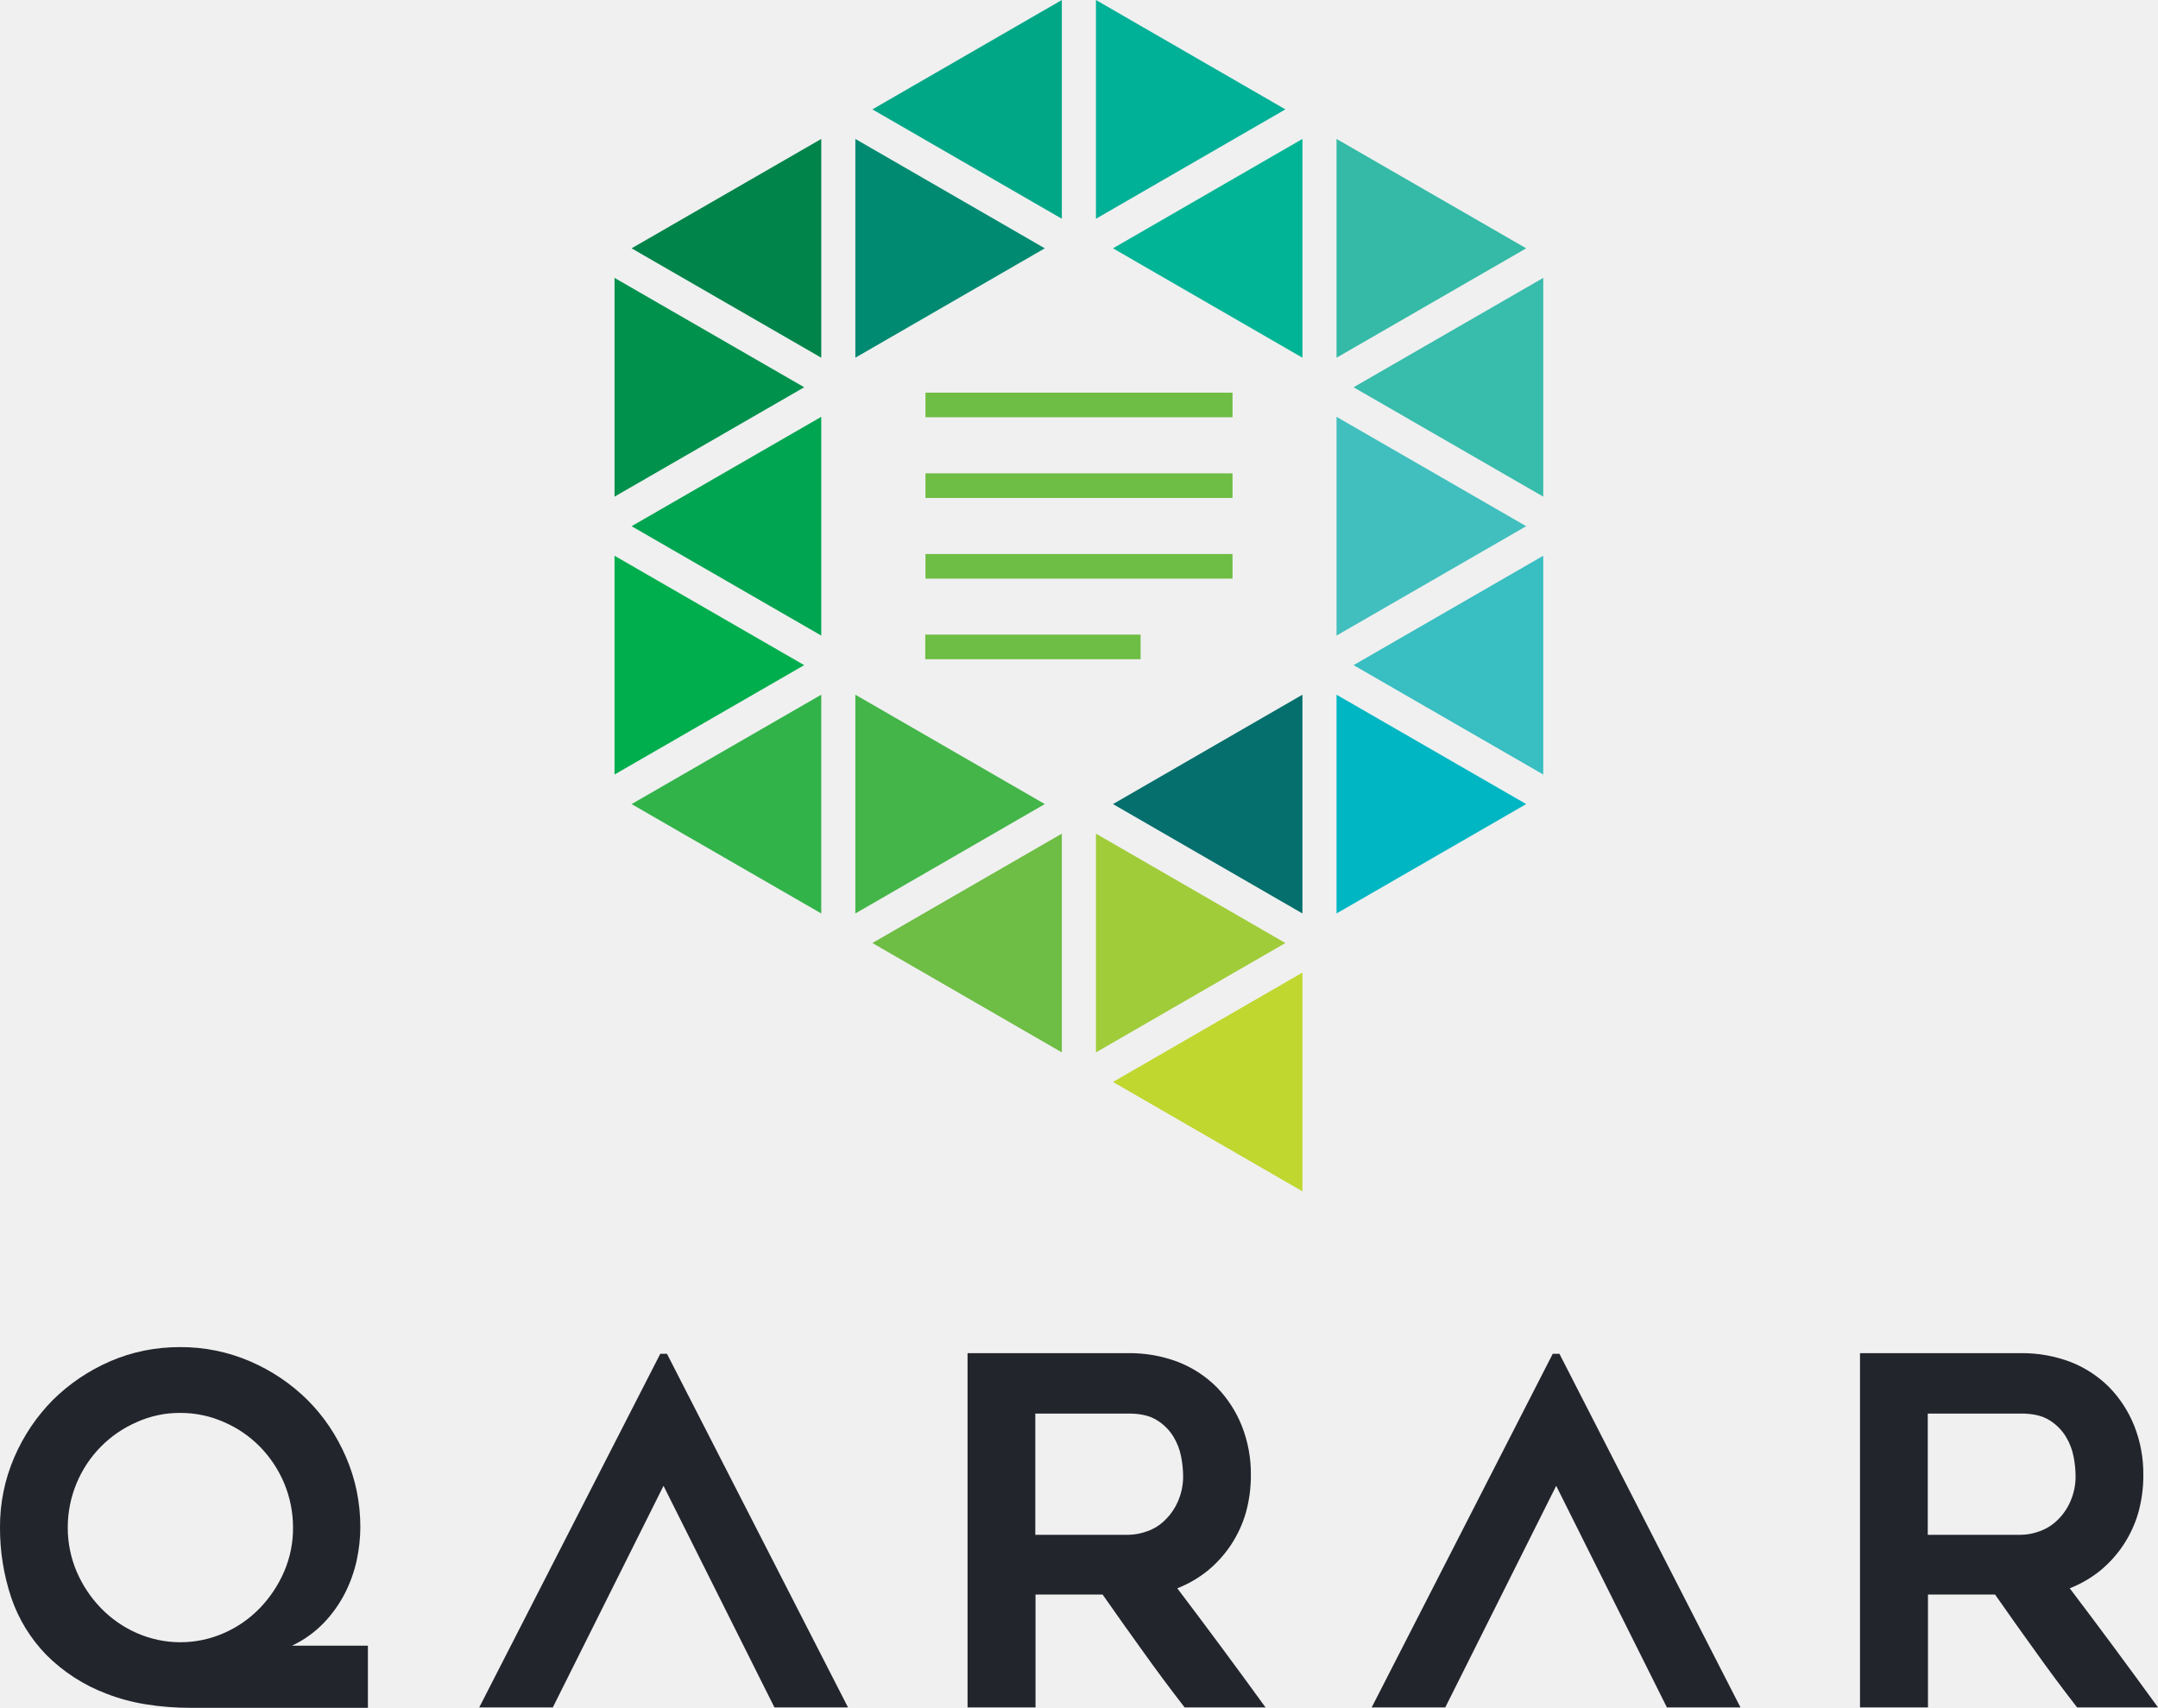
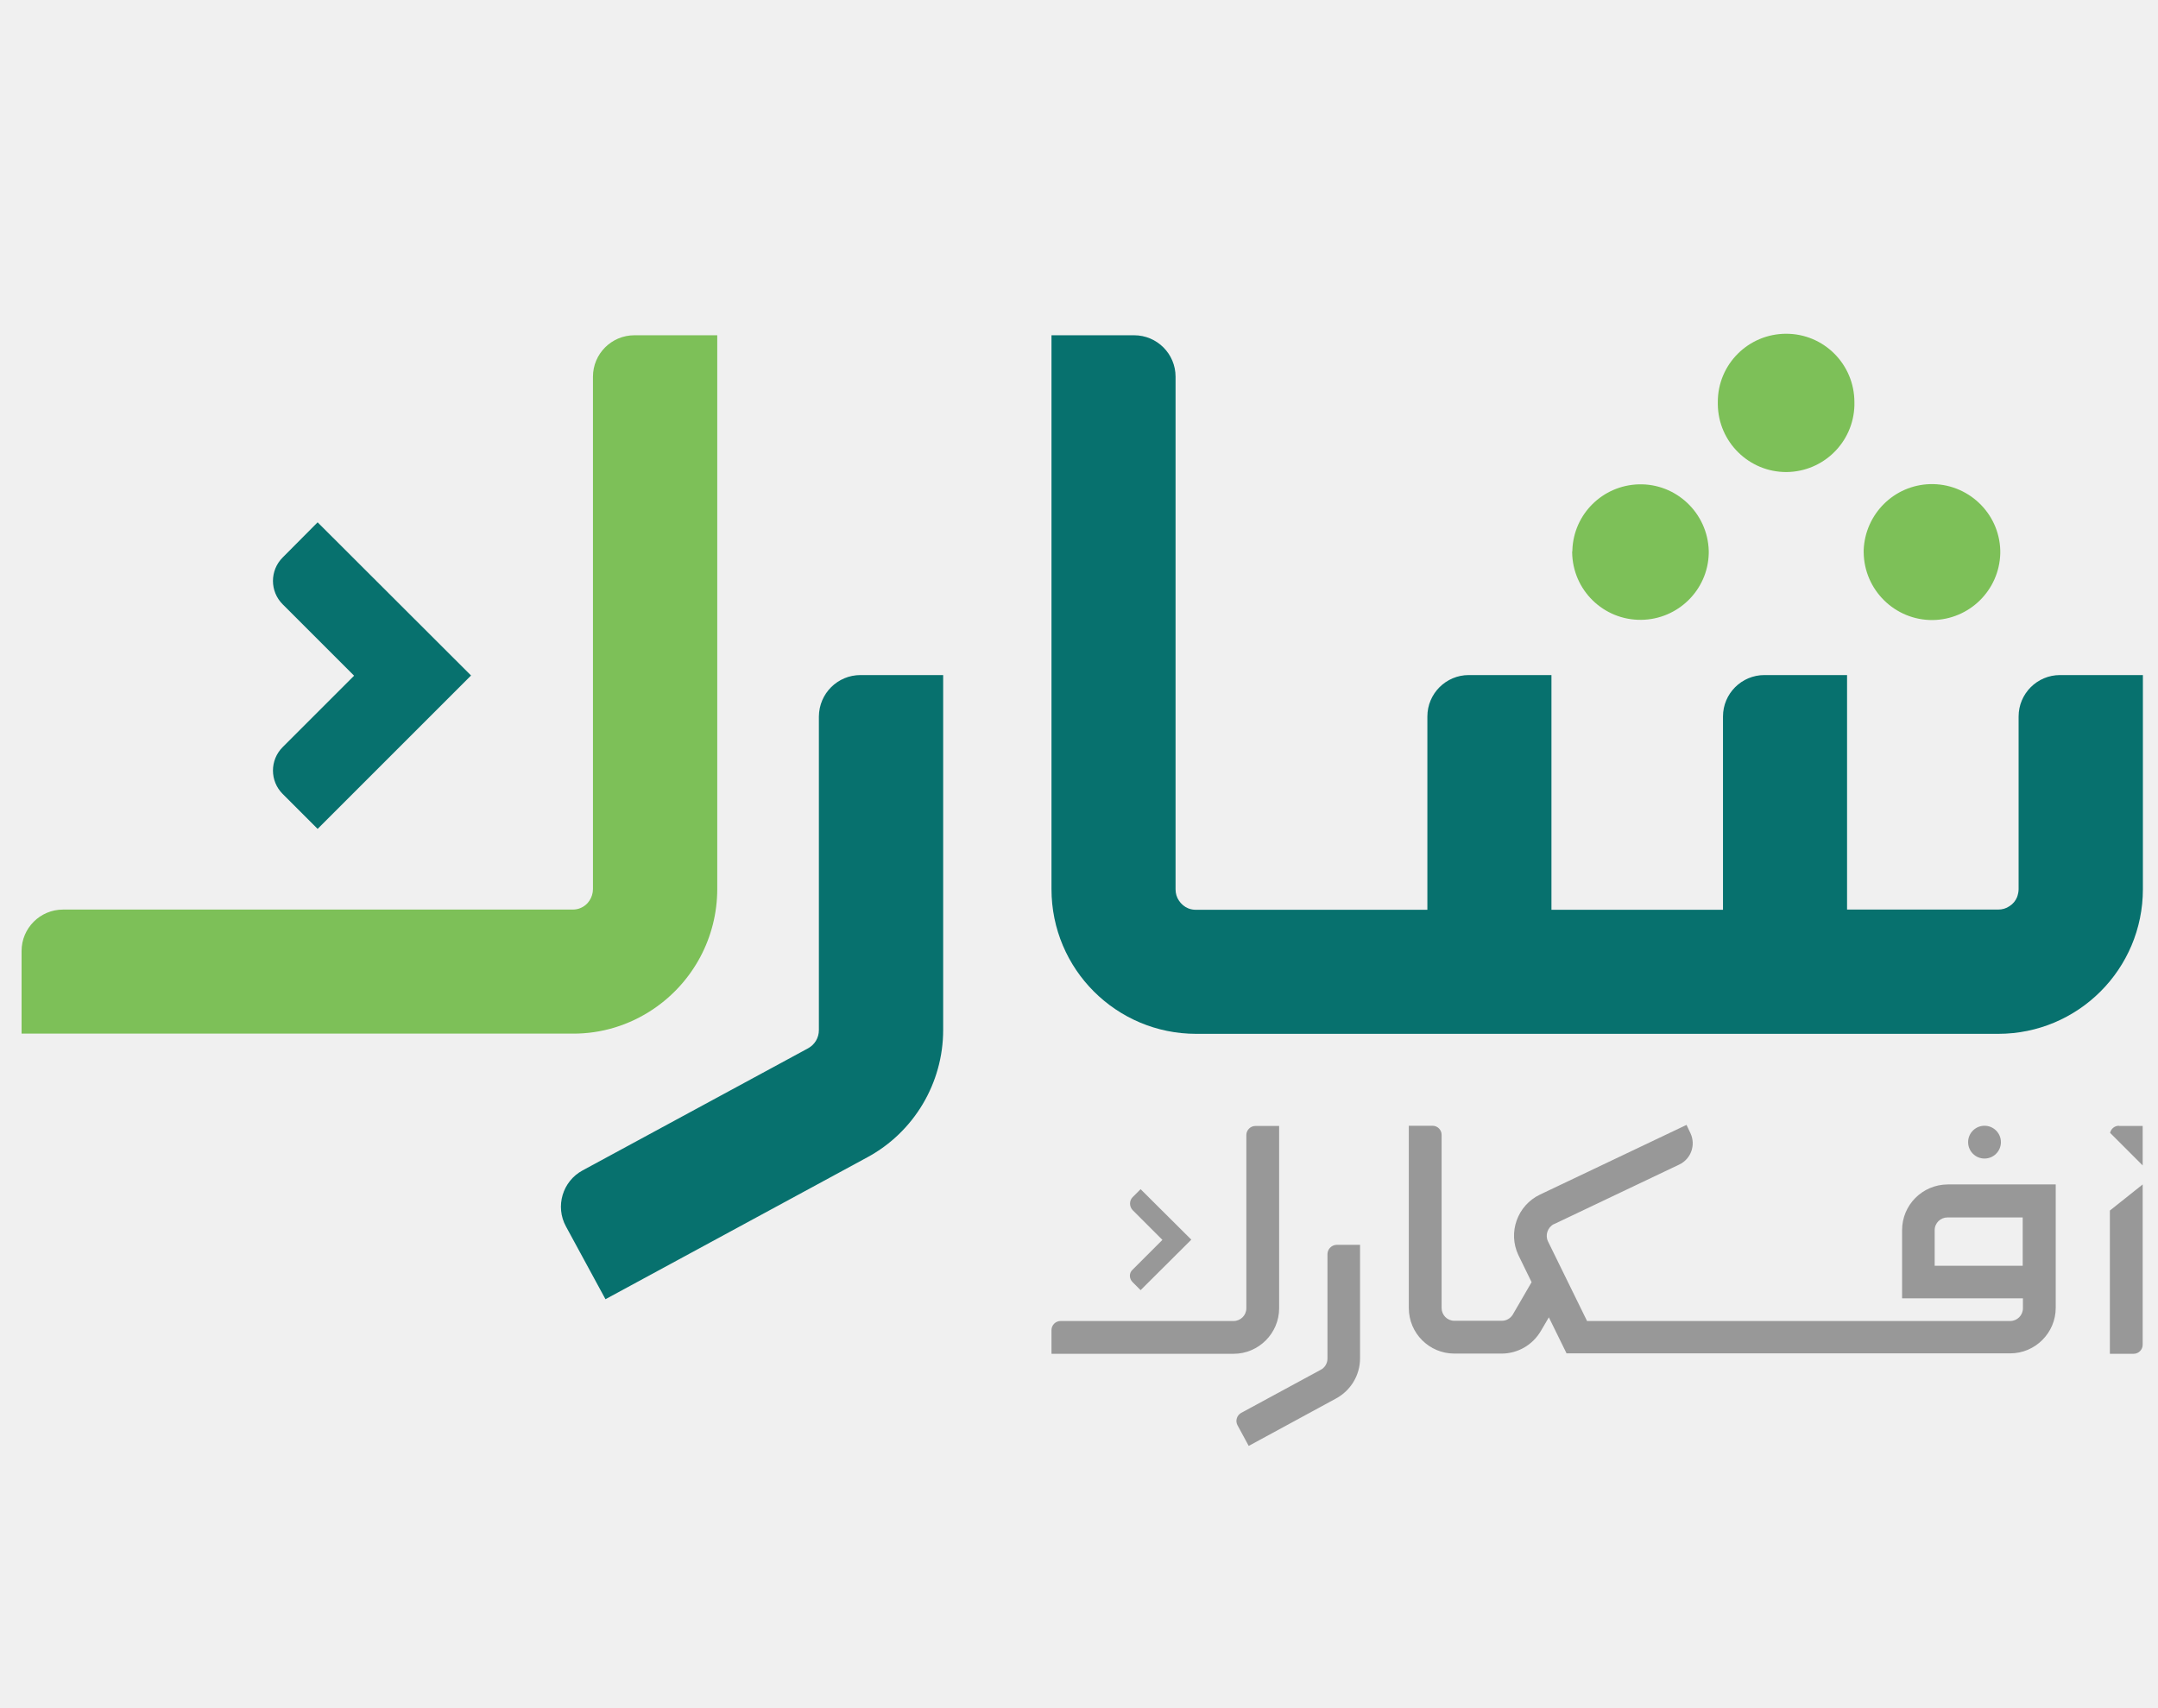
- <svg xmlns="http://www.w3.org/2000/svg" id="logo_copy" data-name="logo copy" width="1000.101" height="791.602" viewBox="0 0 1000.101 791.602">
-   <g id="Text" transform="translate(0 624)">
-     <g id="Group">
-       <path id="Shape" d="M138.1,164.2h0l-37.5,0c-6.563-8.452-13.023-17.132-19.2-25.8-6.568-9.071-12.917-18.1-18.8-26.5H31.5v52.3H0V0H74.6a62.878,62.878,0,0,1,23,4.1,52.164,52.164,0,0,1,17.9,11.7,54.821,54.821,0,0,1,11.6,17.9,60.282,60.282,0,0,1,4.2,22.8,63.557,63.557,0,0,1-2.325,17.45,54.084,54.084,0,0,1-17.837,27A54.168,54.168,0,0,1,97.2,109c13.143,17.334,26.522,35.391,40.9,55.2ZM31.4,28V84.2H74.6a25.709,25.709,0,0,0,8.8-1.7,21.578,21.578,0,0,0,8.2-5.2,26.752,26.752,0,0,0,5.9-8.6,28.308,28.308,0,0,0,2.4-12.1,48.112,48.112,0,0,0-.9-8.5,27.613,27.613,0,0,0-3.6-9.4,22.929,22.929,0,0,0-7.6-7.6C84.523,29.014,80.2,28,74.6,28Z" transform="translate(448.4 3.2)" fill="#23252d" />
-       <path id="Path" d="M87,0H83.9L0,163.9H34.1L85.5,61.2l51.3,102.7h34.1Z" transform="translate(635.7 3.5)" fill="#23252d" />
-       <path id="Shape-2" data-name="Shape" d="M138.1,164.2h0l-37.5,0c-6.563-8.452-13.023-17.132-19.2-25.8-6.568-9.071-12.917-18.1-18.8-26.5H31.5v52.3H0V0H74.6a62.878,62.878,0,0,1,23,4.1,52.164,52.164,0,0,1,17.9,11.7,54.821,54.821,0,0,1,11.6,17.9,60.282,60.282,0,0,1,4.2,22.8,63.557,63.557,0,0,1-2.325,17.45,54.084,54.084,0,0,1-17.837,27A54.168,54.168,0,0,1,97.2,109c13.143,17.334,26.522,35.391,40.9,55.2ZM31.4,28V84.2H74.6a25.709,25.709,0,0,0,8.8-1.7,22.409,22.409,0,0,0,8.2-5.2,26.752,26.752,0,0,0,5.9-8.6,28.308,28.308,0,0,0,2.4-12.1,48.112,48.112,0,0,0-.9-8.5,27.613,27.613,0,0,0-3.6-9.4,22.929,22.929,0,0,0-7.6-7.6C84.523,29.014,80.2,28,74.6,28Z" transform="translate(862 3.2)" fill="#23252d" />
-       <path id="Path-2" data-name="Path" d="M87,0H83.9L0,163.9H34.1L85.4,61.2l51.4,102.7h34.1Z" transform="translate(222.1 3.5)" fill="#23252d" />
-       <path id="Shape-3" data-name="Shape" d="M170.5,167.2H88.8a130.775,130.775,0,0,1-21.375-1.65A89.527,89.527,0,0,1,49.2,160.6a78.579,78.579,0,0,1-27.7-17.9A70.747,70.747,0,0,1,5.2,116.1,101.642,101.642,0,0,1,0,83.6,80.847,80.847,0,0,1,6.6,51.1a87.493,87.493,0,0,1,7.788-14.275A86.588,86.588,0,0,1,24.5,24.5,87.154,87.154,0,0,1,36.812,14.387,88.156,88.156,0,0,1,51,6.6,78.6,78.6,0,0,1,66.675,1.65,83.988,83.988,0,0,1,83.4,0a80.847,80.847,0,0,1,32.5,6.6,87.5,87.5,0,0,1,14.275,7.788A86.56,86.56,0,0,1,142.5,24.5a82.836,82.836,0,0,1,10.15,12.325A88.351,88.351,0,0,1,160.4,51.1a80.213,80.213,0,0,1,4.95,15.762A84.217,84.217,0,0,1,167,83.6a74.856,74.856,0,0,1-1.7,15.3,64.232,64.232,0,0,1-5.5,15.3,58.481,58.481,0,0,1-9.8,13.7,50.379,50.379,0,0,1-14.7,10.5h35.2v28.8h0ZM83.6,30.5a48.158,48.158,0,0,0-20.3,4.3A52.978,52.978,0,0,0,35.5,63.1a53.178,53.178,0,0,0-4.1,20.5A52.2,52.2,0,0,0,35.5,104a56.148,56.148,0,0,0,11.2,16.9,52.57,52.57,0,0,0,16.6,11.6,50.065,50.065,0,0,0,40.6,0,52.27,52.27,0,0,0,16.6-11.6A56.911,56.911,0,0,0,131.7,104a50.574,50.574,0,0,0,4.1-20.4,53.179,53.179,0,0,0-4.1-20.5,54.472,54.472,0,0,0-11.2-16.9,52.592,52.592,0,0,0-16.6-11.4A49.668,49.668,0,0,0,83.6,30.5Z" transform="translate(0 0.4)" fill="#23252d" />
-     </g>
-   </g>
-   <g id="Icon" transform="translate(284)">
-     <g id="Group-2" data-name="Group" transform="translate(144 182)">
-       <rect id="Rectangle" width="142.3" height="11.4" transform="translate(0.9)" fill="#6ebd44" />
-       <rect id="Rectangle-2" data-name="Rectangle" width="142.3" height="11.4" transform="translate(0.9 37.4)" fill="#6ebd44" />
-       <rect id="Rectangle-3" data-name="Rectangle" width="142.3" height="11.4" transform="translate(0.9 74.8)" fill="#6ebd44" />
-       <rect id="Rectangle-4" data-name="Rectangle" width="99.8" height="11.4" transform="translate(100.6 123.555) rotate(-180)" fill="#6ebd44" />
-     </g>
-     <g id="Group-3" data-name="Group">
-       <path id="Path-3" data-name="Path" d="M0,0,87.9,50.7,0,101.4Z" transform="translate(335.4 193.2)" fill="#41bfbe" />
-       <path id="Path-4" data-name="Path" d="M0,0,87.8,50.7,0,101.4Z" transform="translate(112.4 64.4)" fill="#008a71" />
-       <path id="Path-5" data-name="Path" d="M0,0,87.8,50.7,0,101.4Z" transform="translate(112.4 322)" fill="#44b549" />
-       <path id="Path-6" data-name="Path" d="M0,50.7,87.8,0V101.4Z" transform="translate(231.8 322)" fill="#046F6D" />
-       <path id="Path-7" data-name="Path" d="M0,50.7,87.8,0V101.4Z" transform="translate(231.8 64.4)" fill="#00b495" />
-       <path id="Path-8" data-name="Path" d="M0,50.7,87.9,0V101.4Z" transform="translate(8.7 193.2)" fill="#00a551" />
-       <path id="Path-9" data-name="Path" d="M0,50.7,87.9,0V101.4Z" transform="translate(343.3 257.6)" fill="#39bec1" />
-       <path id="Path-10" data-name="Path" d="M0,50.7,87.9,0V101.4Z" transform="translate(343.3 128.8)" fill="#38bcac" />
-       <path id="Path-11" data-name="Path" d="M0,50.7,87.9,0V101.4Z" transform="translate(8.7 322)" fill="#32b34a" />
-       <path id="Path-12" data-name="Path" d="M0,50.7,87.8,0V101.4Z" transform="translate(120.3 386.4)" fill="#6ebd44" />
-       <path id="Path-13" data-name="Path" d="M0,0,87.8,50.7,0,101.4Z" transform="translate(223.9 386.4)" fill="#a0cc3a" />
-       <path id="Path-14" data-name="Path" d="M0,0,87.9,50.7,0,101.4Z" transform="translate(335.4 322)" fill="#00b6c3" />
-       <path id="Path-15" data-name="Path" d="M0,50.7,87.8,0V101.4Z" transform="translate(231.8 450.8)" fill="#c0d72f" />
-       <path id="Path-16" data-name="Path" d="M0,0,87.9,50.7,0,101.4Z" transform="translate(0.8 257.6)" fill="#00ae4d" />
-       <path id="Path-17" data-name="Path" d="M0,0,87.8,50.7,0,101.4Z" transform="translate(223.9)" fill="#00b097" />
-       <path id="Path-18" data-name="Path" d="M0,0,87.9,50.7,0,101.4Z" transform="translate(335.4 64.4)" fill="#34baa6" />
-       <path id="Path-19" data-name="Path" d="M0,50.7,87.8,0V101.4Z" transform="translate(120.3)" fill="#00a787" />
-       <path id="Path-20" data-name="Path" d="M0,0,87.9,50.7,0,101.4Z" transform="translate(0.8 128.8)" fill="#00914d" />
-       <path id="Path-21" data-name="Path" d="M0,50.7,87.9,0V101.4Z" transform="translate(8.7 64.4)" fill="#00844a" />
+ <svg xmlns="http://www.w3.org/2000/svg" version="1.1" id="logo_copy" x="0px" y="0px" viewBox="0 0 1000.1 791.6" style="enable-background:new 0 0 1000.1 791.6;" xml:space="preserve">
+   <style type="text/css">
+ 	.st0{fill:#07716E;}
+ 	.st1{fill:#7DC058;}
+ 	.st2{fill:#FFFFFF;}
+ 	.st3{fill:#989898;}
+ </style>
+   <g id="Layer_2_1_">
+     <g id="Layer_1-2">
+       <path class="st0" d="M954.7,312.9c-10.6,0-19.2,8.6-19.2,19.2v80c0,1.3-0.3,2.5-0.7,3.7c-0.7,1.7-1.9,3.2-3.5,4.2    c-1.6,1.1-3.4,1.6-5.3,1.6h-70V312.9h-38.3c-10.6,0-19.2,8.6-19.2,19.2v89.6h-79.5V312.9h-38.3c-10.6,0-19.2,8.6-19.2,19.2v89.6    H554.3c-1.3,0-2.5-0.2-3.7-0.7c-1.7-0.7-3.2-2-4.2-3.5c-1.1-1.6-1.6-3.4-1.6-5.3V174.6c0-10.6-8.6-19.2-19.2-19.2c0,0,0,0,0,0    h-38.3v256.7c0,37.1,30,67.1,67.1,67.1c0,0,0,0,0,0h371.6c37.1,0,67.1-30,67.1-67.1c0,0,0,0,0,0v-99.2H954.7z" />
+       <path class="st1" d="M302.8,467.7c18.5-12.5,29.6-33.3,29.6-55.6V155.4H294c-10.6,0-19.2,8.6-19.2,19.2c0,0,0,0,0,0v237.5    c0,1.9-0.6,3.8-1.6,5.3c-1,1.6-2.5,2.8-4.2,3.5c-1.2,0.5-2.4,0.7-3.7,0.7H29.2c-10.6,0-19.2,8.6-19.2,19.2v38.3h255.3    C278.7,479.2,291.7,475.2,302.8,467.7z" />
+       <path class="st0" d="M379.5,332.1v145.4c0,3.5-1.9,6.7-5,8.4L270,542.5c-9.3,5-12.8,16.7-7.7,26c0,0,0,0,0,0l18.3,33.7L402,536.4    c21.6-11.7,35.1-34.4,35.1-59V312.9h-38.3C388.2,312.9,379.6,321.4,379.5,332.1C379.5,332,379.5,332,379.5,332.1z" />
+       <polygon class="st2" points="280.6,602.2 280.6,602.2 280.6,602.2   " />
+       <path class="st0" d="M131,368l16.2,16.2l71.1-71.1l-71.1-71L131,258.4c-6,6-6,15.7,0,21.7c0,0,0,0,0,0l33.1,33.1L131,346.3    C125,352.3,125,362,131,368z" />
+       <path class="st1" d="M863.7,255.7L863.7,255.7c0,0.1,0,0.2,0,0.3c0.2,17.5,14.5,31.5,31.9,31.4c17.1-0.2,30.9-13.8,31.4-30.8    c0-0.3,0-0.5,0-0.7c0-0.1,0-0.2,0-0.3l0,0l0,0v-0.2l0,0v-0.3l0,0c-0.5-17.5-15.2-31.2-32.6-30.7c-16.6,0.5-30,13.8-30.7,30.5l0,0    c0,0,0,0.2,0,0.5l0,0L863.7,255.7L863.7,255.7L863.7,255.7z" />
+       <path class="st2" d="M917.7,233.2L917.7,233.2L917.7,233.2z" />
+       <path class="st2" d="M917.8,278L917.8,278L917.8,278z" />
+       <path class="st2" d="M872.9,233.2L872.9,233.2L872.9,233.2z" />
+       <path class="st2" d="M873,278.1L873,278.1L873,278.1z" />
+       <path class="st2" d="M782.6,233.2L782.6,233.2L782.6,233.2z" />
+       <path class="st2" d="M737.8,233.2L737.8,233.2L737.8,233.2z" />
+       <path class="st1" d="M728.6,255.7L728.6,255.7c0,0.1,0,0.2,0,0.3c0.2,17.5,14.5,31.5,32,31.3c17-0.2,30.9-13.8,31.3-30.8    c0-0.4,0-0.7,0-0.8l0,0l0,0l0,0v-0.4l0,0c-0.5-17.5-15.1-31.3-32.5-30.8c-16.7,0.5-30.1,13.8-30.7,30.4l0,0c0,0,0,0.2,0,0.5l0,0    L728.6,255.7L728.6,255.7L728.6,255.7z" />
+       <path class="st2" d="M737.9,278L737.9,278L737.9,278z" />
+       <path class="st2" d="M782.7,278L782.7,278L782.7,278z" />
+       <path class="st2" d="M805.4,164.7L805.4,164.7L805.4,164.7z" />
+       <path class="st2" d="M850.2,164.7L850.2,164.7L850.2,164.7z" />
+       <path class="st1" d="M796.1,187.1L796.1,187.1c0,0.1,0,0.2,0,0.3c0.2,17.5,14.5,31.5,31.9,31.4c17.1-0.2,30.9-13.8,31.4-30.8    c0-0.3,0-0.5,0-0.7c0-0.1,0-0.2,0-0.3l0,0l0,0v-0.3l0,0v-0.3l0,0c0-17.5-14.1-31.7-31.6-31.7c-17.5,0-31.7,14.1-31.7,31.6l0,0    c0,0,0,0.2,0,0.5l0,0L796.1,187.1L796.1,187.1L796.1,187.1z" />
+       <path class="st2" d="M850.2,209.5L850.2,209.5L850.2,209.5z" />
+       <path class="st2" d="M805.4,209.5L805.4,209.5L805.4,209.5z" />
+       <path class="st3" d="M982,521.8c-2,0-3.7,1.4-4.1,3.3l15.1,15.1v-18.3H982z" />
+       <path class="st3" d="M977.8,627.5h11c2.3,0,4.2-1.9,4.2-4.2V549l-15.2,12.1V627.5z" />
+       <path class="st3" d="M881.5,570.2v31.6h56v4.6c0,3.3-2.7,5.9-5.9,5.9H735.5l-18.1-36.9c-1.4-2.9-0.2-6.5,2.7-8c0,0,0,0,0.1,0    l58-27.6c5.5-2.6,7.8-9.1,5.2-14.6c0,0,0,0,0,0l-1.8-3.8l-67.9,32.3c-10.5,5-15,17.6-10,28.1c0,0.1,0.1,0.1,0.1,0.2l6,12.3    l-8.7,15c-1.1,1.8-3,2.9-5.1,2.9H674c-3.3,0-5.9-2.7-5.9-5.9c0,0,0,0,0,0v-80.3c0-2.3-1.9-4.2-4.2-4.2h-11v84.5    c0,11.7,9.5,21.1,21.1,21.1h21.9c7.5,0,14.4-4,18.2-10.5l3.7-6.3l8.2,16.7h205.6c11.6,0,21.1-9.5,21.1-21.1V549h-50.1    C890.9,549.1,881.5,558.5,881.5,570.2z M896.6,570.2c0-3.3,2.7-5.9,5.9-5.9l0,0h34.9v22.4h-40.8L896.6,570.2z" />
+       <path class="st3" d="M615.2,581.3v48.4c0,2.2-1.2,4.2-3.1,5.2l-36.9,20c-2,1.1-2.8,3.7-1.7,5.7l5.2,9.6l40.5-22    c6.8-3.7,11.1-10.8,11.1-18.6v-52.6h-11C617.1,577.1,615.2,579,615.2,581.3C615.2,581.3,615.2,581.3,615.2,581.3z" />
+       <path class="st3" d="M592.8,606.4v-84.5h-11c-2.3,0-4.2,1.9-4.2,4.2v0v80.3c0,3.3-2.7,5.9-5.9,5.9h-80.2c-2.3,0-4.2,1.9-4.2,4.2    v11h84.4C583.3,627.5,592.8,618,592.8,606.4z" />
+       <path class="st3" d="M524.9,594.3l3.7,3.7l23.5-23.4l-23.5-23.4l-3.7,3.7c-1.6,1.6-1.6,4.3,0,6l13.8,13.8l-13.8,13.8    C523.2,590,523.2,592.6,524.9,594.3C524.9,594.3,524.9,594.3,524.9,594.3z" />
+       <circle class="st3" cx="919.7" cy="529.4" r="7.6" />
    </g>
  </g>
</svg>
